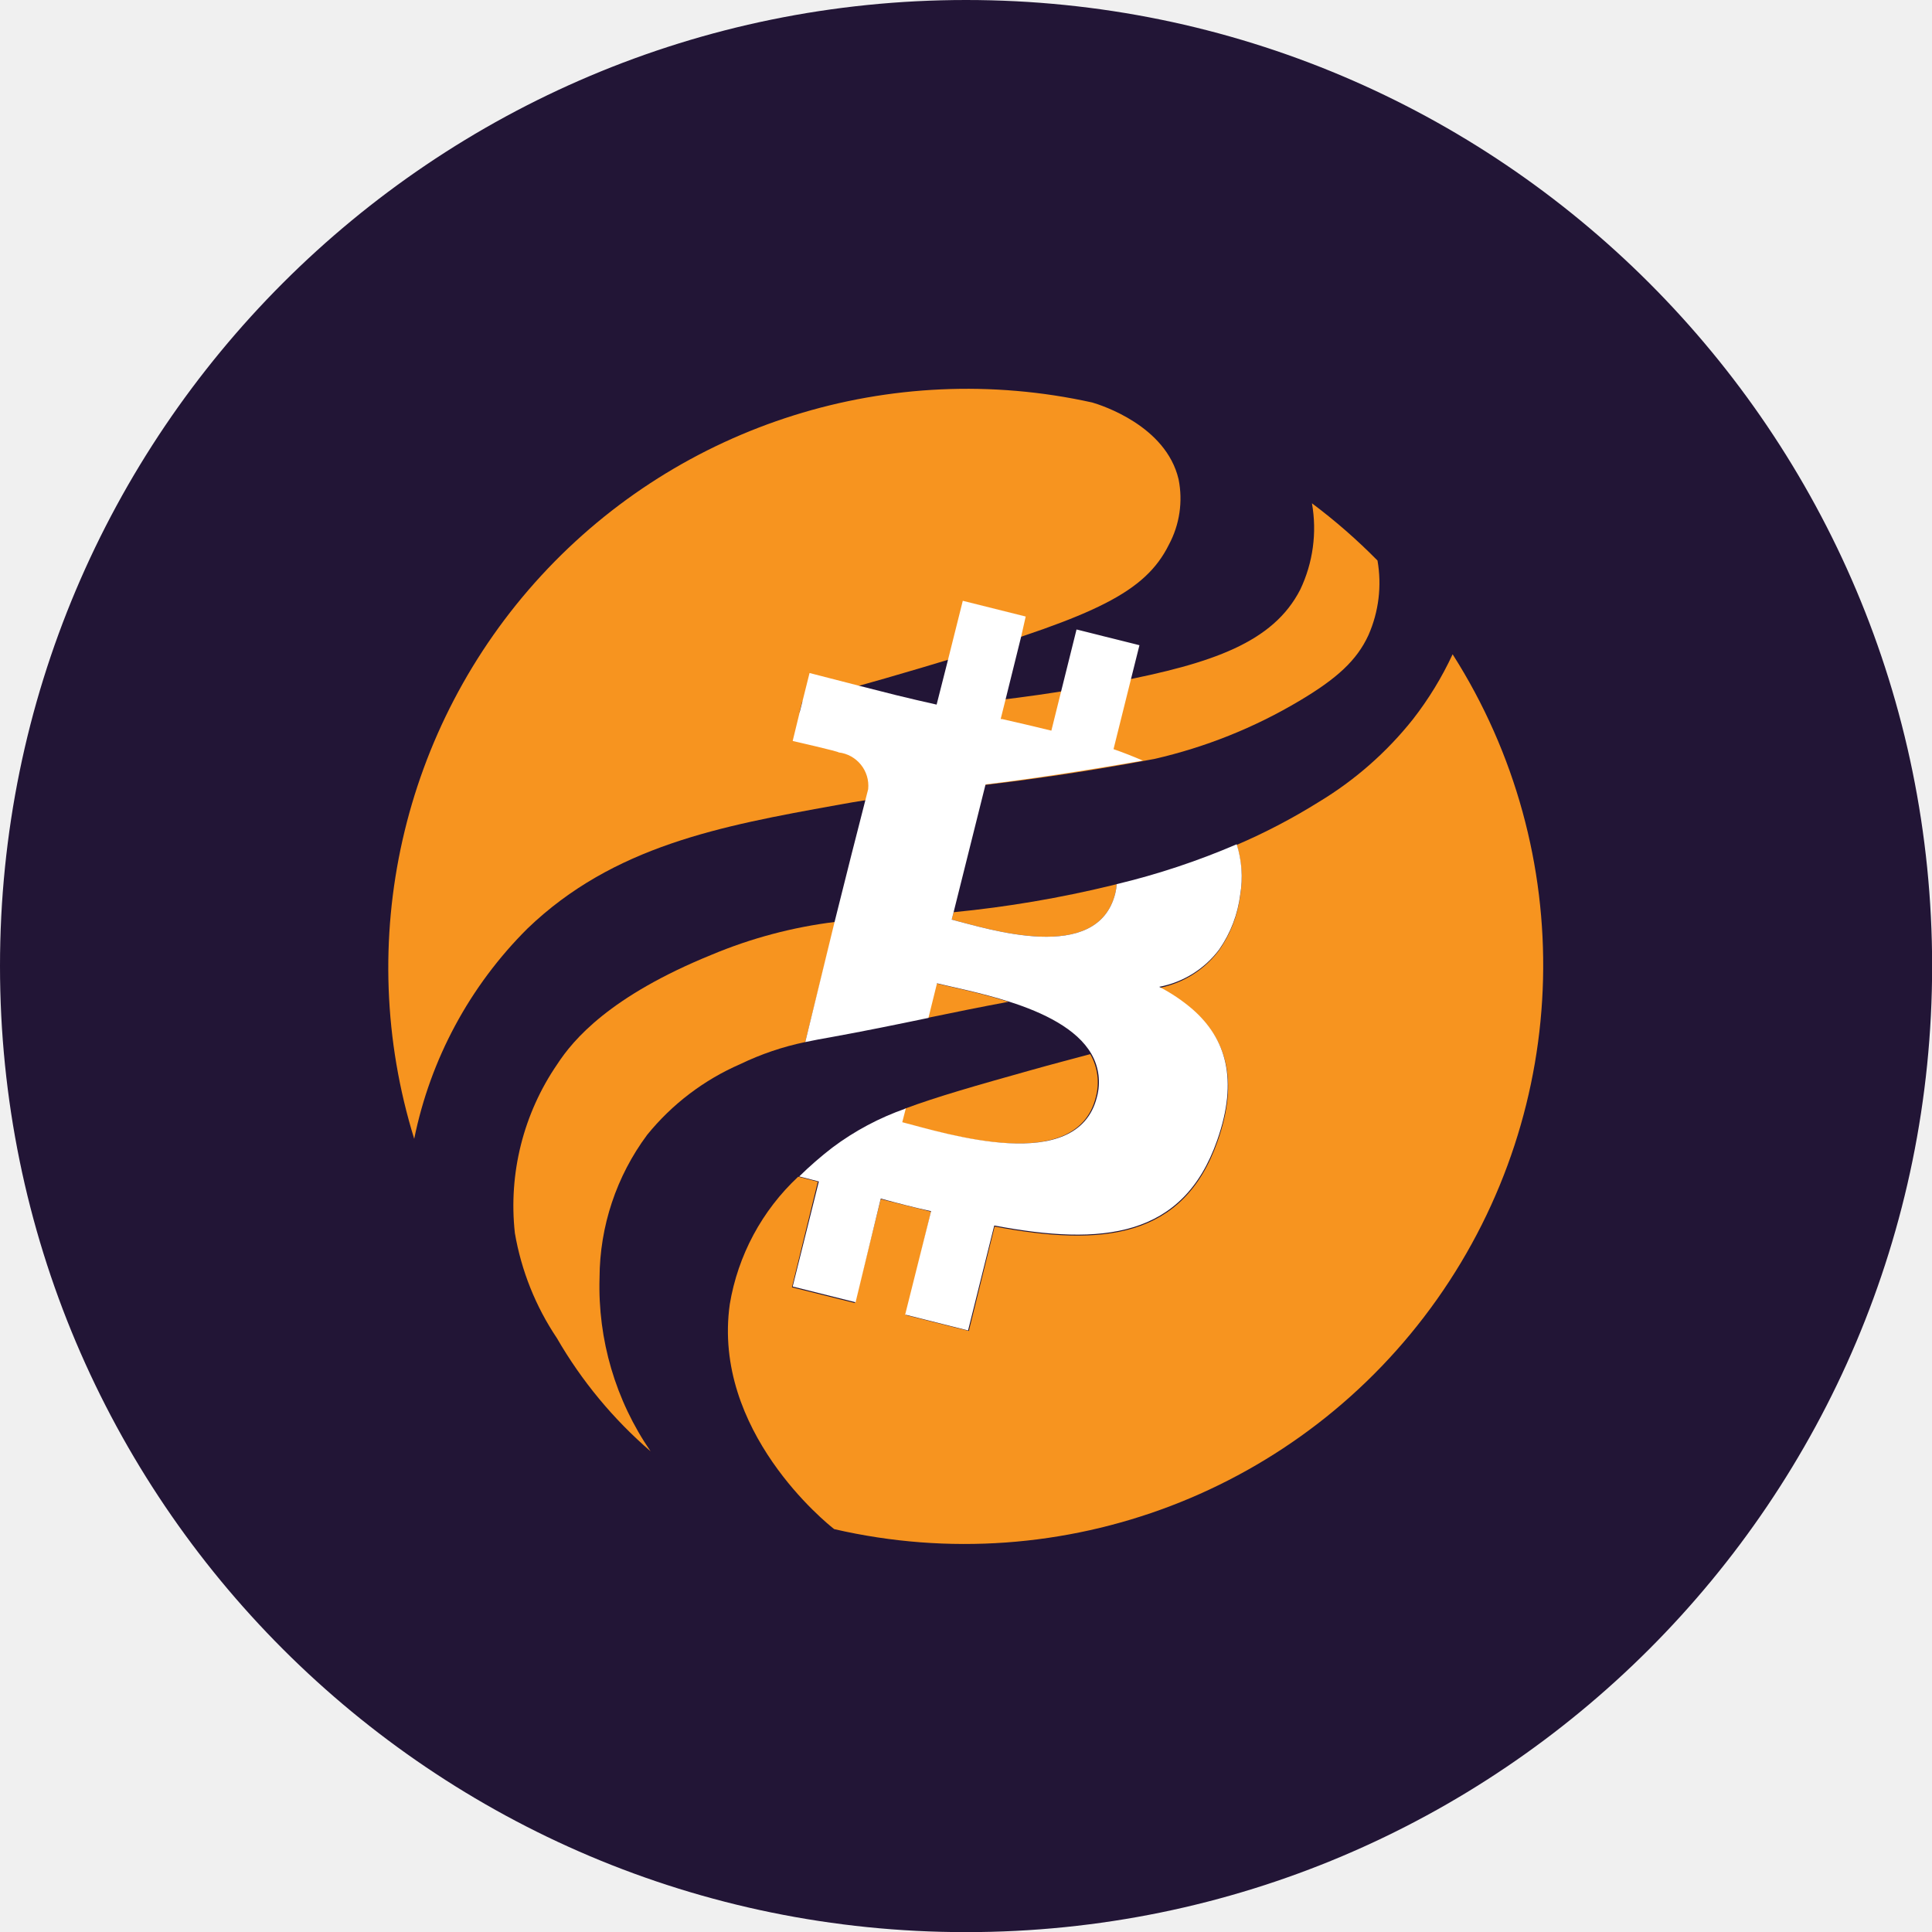
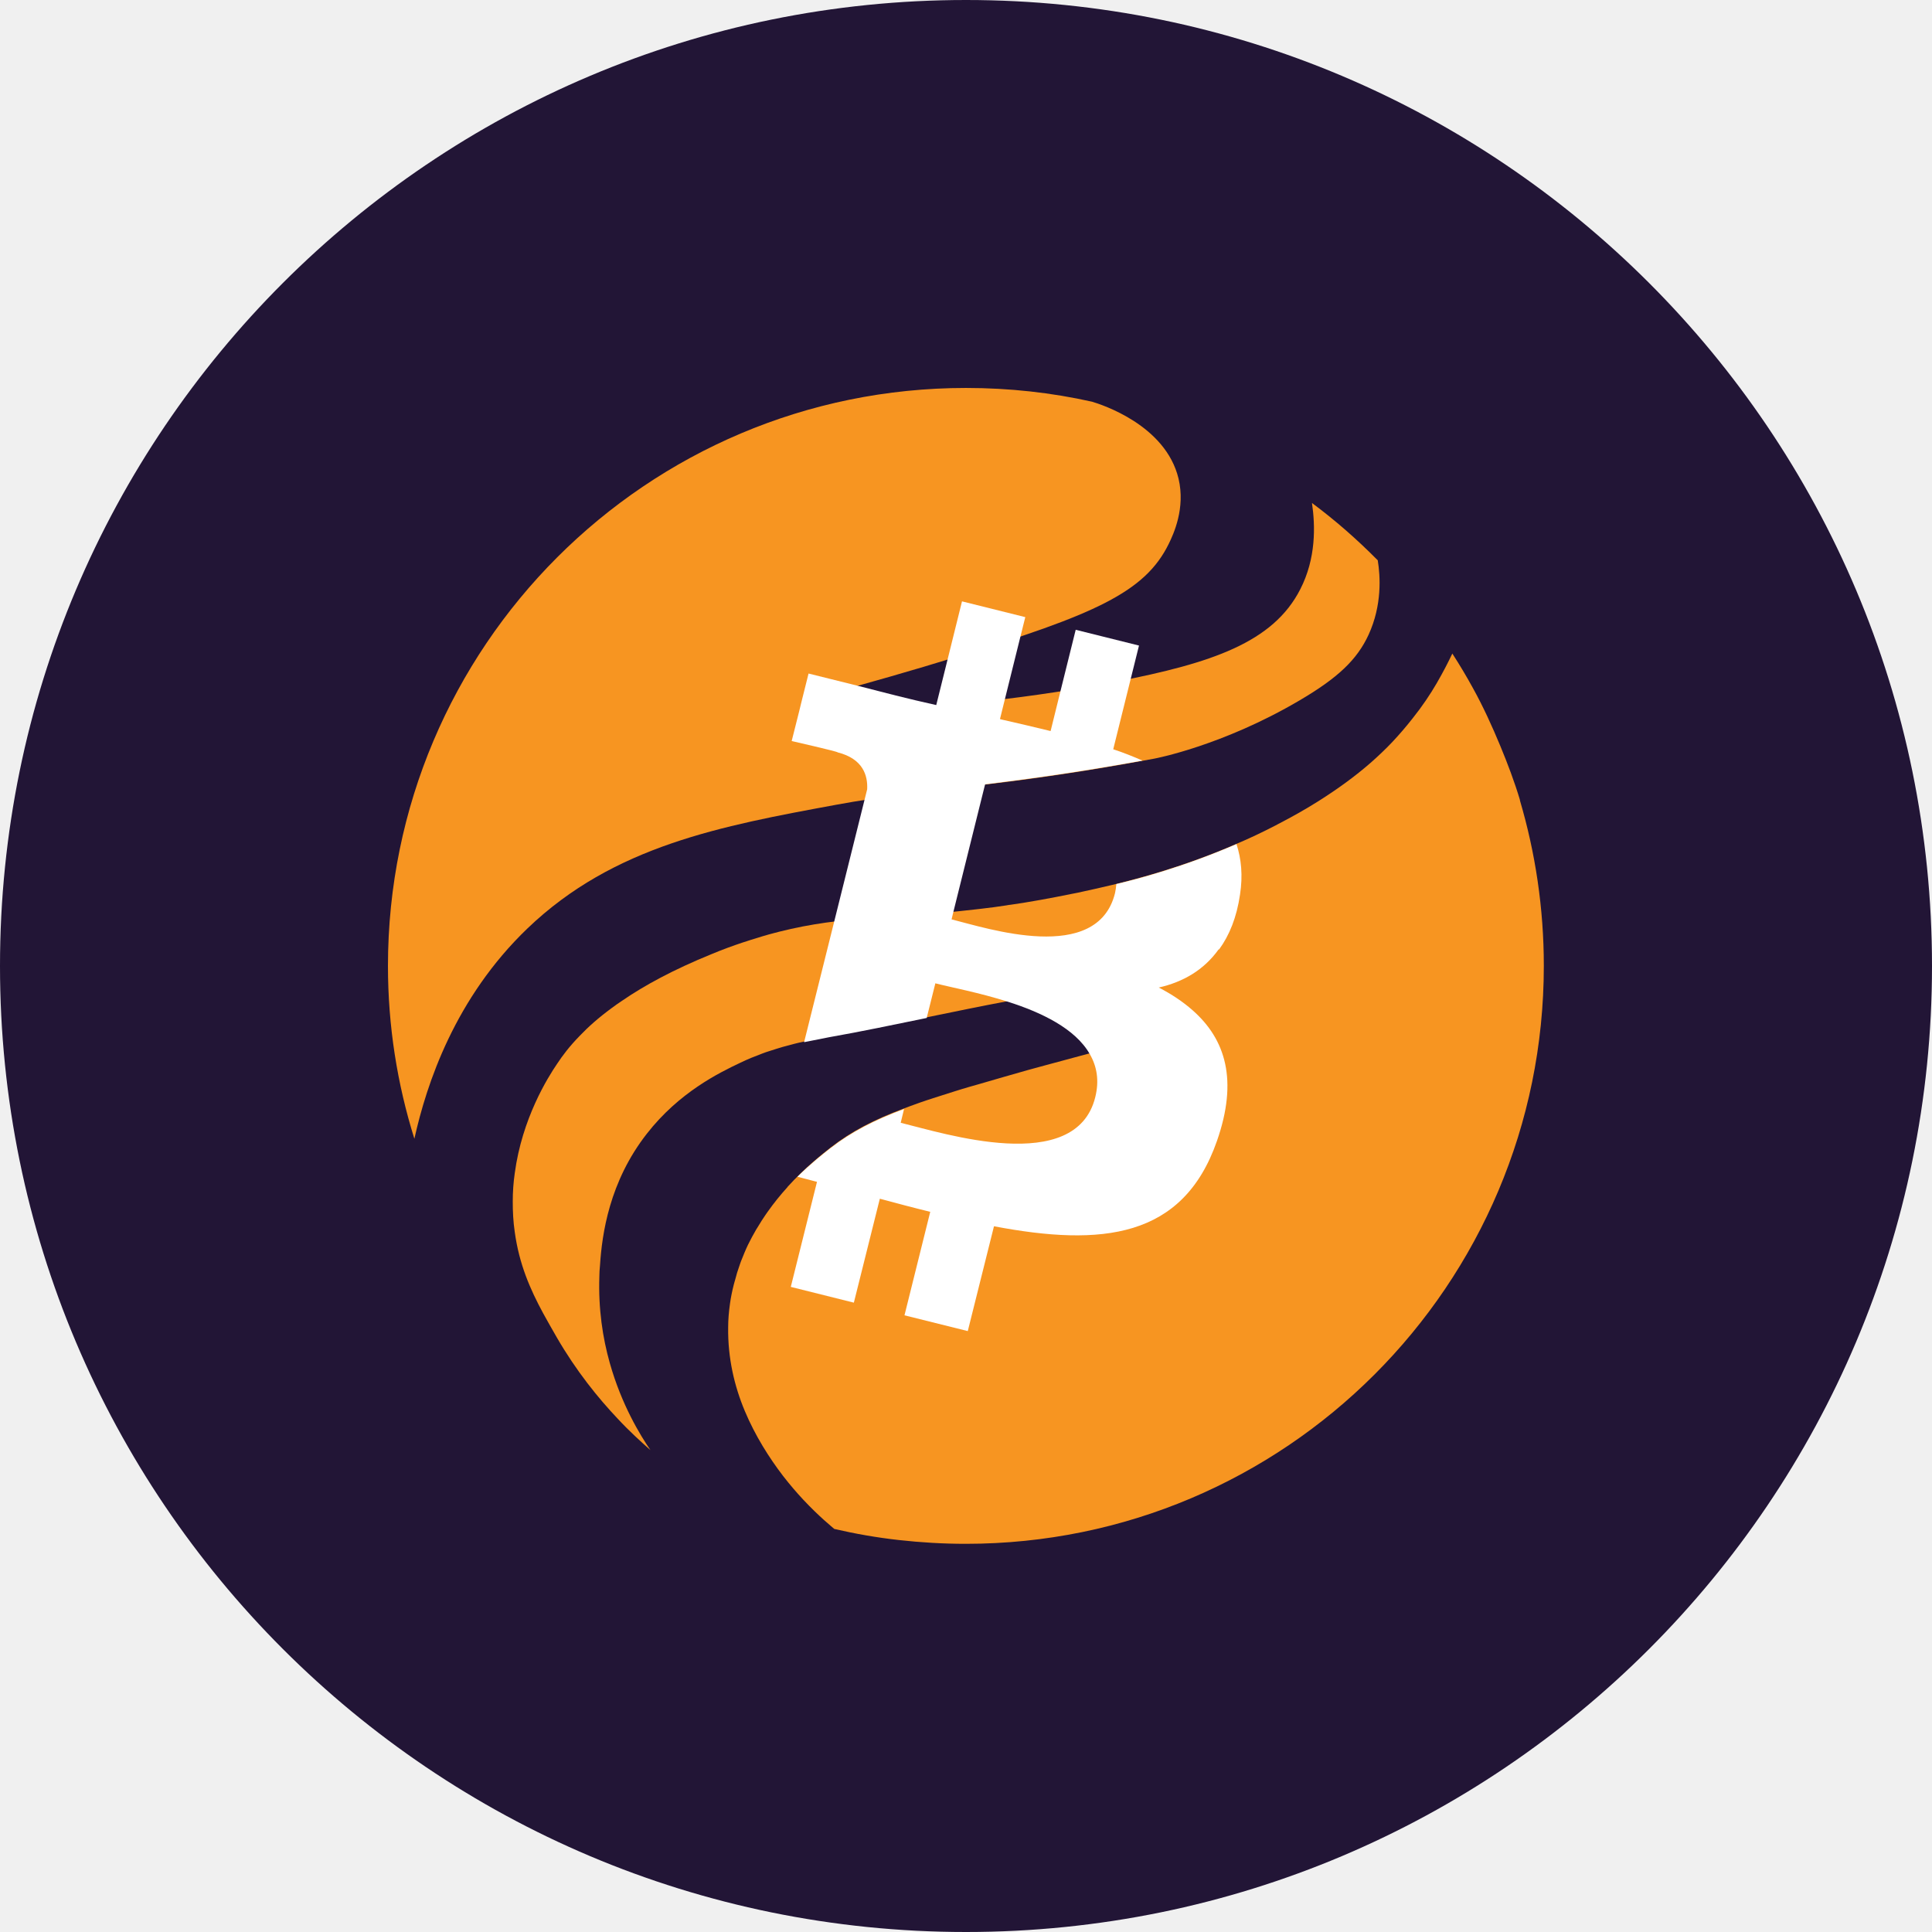
- <svg xmlns="http://www.w3.org/2000/svg" viewBox="0 0 153.55 153.55">
+ <svg xmlns="http://www.w3.org/2000/svg" id="Layer_2" viewBox="0 0 87 87">
  <defs>
-     <style>.cls-1{fill:#221536;}.cls-2{fill:#f7941f;}.cls-3{fill:#fff;}</style>
+     <style>.cls-1{fill:#fff;}.cls-2{fill:#221536;}.cls-3{fill:#f79521;}</style>
  </defs>
-   <g id="Layer_2" data-name="Layer 2">
-     <g id="btc">
-       <g id="Logo">
-         <circle class="cls-1" cx="76.78" cy="76.78" r="76.78" />
-         <path class="cls-2" d="M75.79,72.5l-.15.59c2.84.71,11.59,3.59,13-2.09h0a3.8,3.8,0,0,0,.11-.73l-.35.09A90.29,90.29,0,0,1,75.79,72.5Z" />
-         <path class="cls-2" d="M71.9,88.12l-.28,1.09c3.41.85,13.92,4.22,15.47-2h0a4.49,4.49,0,0,0-.44-3.43c-1.45.39-3,.79-4.77,1.29C77.6,86.27,74.44,87.17,71.9,88.12Z" />
-         <path class="cls-2" d="M115.45,52a26.73,26.73,0,0,1-3.15,5.16,28.07,28.07,0,0,1-7.49,6.58,48.18,48.18,0,0,1-6.52,3.41,8.56,8.56,0,0,1,.28,4h0a9.72,9.72,0,0,1-1.67,4.36,7.77,7.77,0,0,1-4.74,3,13.55,13.55,0,0,1,2.67,1.8c2.63,2.31,3.64,5.56,1.94,10.39-2.71,7.75-9.15,8.4-17.72,6.78L77,105.78l-5-1.26L74,96.3c-1.31-.32-2.64-.67-4-1l-2.06,8.26-5-1.25L65,93.92l-1.56-.4A17.89,17.89,0,0,0,58,103.66c-1.41,10.07,7.7,17.41,8.3,17.87A46,46,0,0,0,115.45,52Z" />
-         <path class="cls-2" d="M56.56,75.88c-8.09,3.29-11,6.75-12.27,8.7A19.88,19.88,0,0,0,40.92,98a21.5,21.5,0,0,0,3.34,8.35,35,35,0,0,0,7.45,9h0a23.1,23.1,0,0,1-4.06-13.79,19.17,19.17,0,0,1,3.78-11.36,19.57,19.57,0,0,1,7.41-5.63A22.26,22.26,0,0,1,64,82.82l2.38-9.55A37.16,37.16,0,0,0,56.56,75.88Z" />
-         <path class="cls-2" d="M74.38,78.15,73.7,80.9c2.14-.44,4.29-.88,6.45-1.28C77.87,78.89,75.63,78.46,74.38,78.15Z" />
-         <path class="cls-2" d="M66.43,64c7.38-1.37,13-1.37,25.31-3.68a39.9,39.9,0,0,0,11.52-4.61c3-1.78,4.58-3.23,5.5-5.23a10.29,10.29,0,0,0,.72-5.93A45.92,45.92,0,0,0,104.27,40a11.36,11.36,0,0,1-.93,6.86c-2.16,4.21-7,5.86-14.58,7.33a137.13,137.13,0,0,1-25.22,2.42l.22-.86h0c4.69-1.26,8.76-2.45,12.08-3.46,11.18-3.4,15.17-5.19,17.06-9a7.77,7.77,0,0,0,.77-5.2c-1-4.25-6.11-5.88-6.86-6.1A46,46,0,0,0,32.92,90.51a32.77,32.77,0,0,1,9-16.71C48.76,67.22,57.34,65.64,66.43,64Z" />
-         <path class="cls-3" d="M96.9,75.46h0a9.72,9.72,0,0,0,1.67-4.36h0a8.56,8.56,0,0,0-.28-4,58.68,58.68,0,0,1-9.54,3.17,3.8,3.8,0,0,1-.11.73h0c-1.41,5.68-10.16,2.8-13,2.09l.15-.59,2.36-9.44h0l.18-.72h0c3.41-.41,7.37-1,12.5-1.89-.75-.32-1.52-.63-2.33-.91l1.4-5.62.66-2.64-5-1.25-1.22,4.9-.78,3.14c-1.29-.32-2.6-.62-3.91-.92l-.12,0,.39-1.56,1.24-5L81.52,49l-5-1.25-1.16,4.63L74.44,56c-1.1-.25-2.17-.49-3.21-.75v0l-3-.76-3.89-1-.55,2.2-.22.86L63,58.89s3.73.85,3.65.91A2.67,2.67,0,0,1,69,62.72Q67.64,68,66.33,73.27L64,82.82c.68-.14,1.34-.27,2-.38,2.6-.47,5.2-1,7.79-1.54l.68-2.75c1.25.31,3.49.74,5.77,1.47,2.66.85,5.34,2.13,6.5,4.14a4.49,4.49,0,0,1,.44,3.43h0c-1.55,6.24-12.06,2.87-15.47,2l.28-1.09a21.6,21.6,0,0,0-5.84,3.11,29.2,29.2,0,0,0-2.63,2.29l1.56.4-2.08,8.35,5,1.25L70,95.26c1.37.37,2.7.72,4,1l-2.06,8.22,5,1.26,2.08-8.34c8.57,1.62,15,1,17.72-6.78,1.7-4.83.69-8.08-1.94-10.39a13.55,13.55,0,0,0-2.67-1.8A7.77,7.77,0,0,0,96.9,75.46Z" />
+   <g id="orbital-btc">
+     <g id="Logo">
+       <circle class="cls-2" cx="43.5" cy="43.5" r="43.5" />
+       <g>
+         <g>
+           <path class="cls-3" d="M68.45,36.04c-.25-.84-.56-1.65-.89-2.45-.37-.89-.77-1.77-1.23-2.6-.29-.53-.6-1.05-.93-1.56-.18,.38-.41,.83-.7,1.33-.29,.5-.65,1.04-1.09,1.59-.29,.37-.59,.72-.9,1.05-.31,.33-.65,.65-.99,.95-.7,.61-1.47,1.17-2.34,1.72-.6,.38-1.21,.72-1.81,1.03-.04,.02-.09,.05-.13,.07-.6,.31-1.19,.59-1.76,.83-2.55,1.11-4.75,1.64-5.6,1.85-.54,.13-1.05,.24-1.55,.35-.1,.02-.21,.04-.31,.06-.47,.1-.92,.18-1.35,.26-.08,.01-.15,.03-.23,.04-.39,.07-.76,.13-1.12,.18-.06,0-.13,.02-.2,.03-.39,.06-.76,.11-1.12,.15-.09,.01-.17,.02-.26,.03-3.68,.43-5.9,.26-8.87,1.01-.06,.02-.13,.04-.19,.05-.35,.09-.71,.2-1.09,.32-.11,.04-.22,.07-.34,.11-.45,.15-.92,.32-1.42,.53-1.72,.7-3.02,1.41-4.01,2.09-.17,.11-.32,.22-.47,.33-.6,.44-1.07,.86-1.44,1.25-.47,.48-.79,.91-1.02,1.26-.43,.63-1.58,2.47-1.91,4.93-.06,.41-.09,.84-.09,1.28,0,.44,.02,.9,.09,1.37,.2,1.45,.69,2.57,1.28,3.66,.2,.36,.4,.72,.61,1.08,.88,1.52,1.86,2.73,2.75,3.67,.53,.57,1.04,1.03,1.47,1.41h0c-.46-.67-1.3-2.04-1.83-3.92-.32-1.13-.52-2.44-.47-3.9,0-.15,.01-.32,.03-.52,.09-1.37,.41-3.74,2.11-5.91,1.45-1.86,3.25-2.74,4.2-3.19h0c.35-.17,.68-.3,1-.42,.11-.04,.21-.08,.32-.11,.21-.07,.41-.13,.61-.19,.33-.09,.66-.18,.96-.24,.39-.08,.76-.15,1.11-.22,1.48-.26,2.94-.57,4.41-.87h0c1.22-.25,2.43-.5,3.65-.73,.31-.06,.62-.12,.93-.18,.76-.14,1.63-.31,2.59-.52l.92,2.83c-.25,.07-.49,.15-.75,.22-.63,.17-1.31,.35-2.04,.55-.22,.06-.43,.12-.66,.18l-.11,.03c-.39,.11-.76,.22-1.12,.32-.21,.06-.42,.12-.62,.18-.3,.09-.59,.17-.87,.25-.23,.07-.45,.13-.66,.2-.23,.07-.45,.14-.66,.21-.21,.07-.42,.13-.62,.2-.2,.07-.39,.13-.57,.2-.15,.05-.29,.11-.43,.16h0c-1.34,.5-2.37,1.03-3.31,1.76-.39,.31-1.15,.9-1.94,1.77l-.02,.03c-.3,.33-.6,.7-.89,1.11-.03,.04-.06,.09-.09,.13-.11,.16-.22,.33-.32,.5-.03,.05-.07,.11-.1,.16-.13,.22-.25,.45-.37,.69h0c-.11,.23-.21,.48-.31,.73-.03,.07-.05,.15-.08,.23-.07,.19-.13,.39-.18,.59-.02,.08-.05,.16-.07,.25-.07,.28-.13,.56-.17,.86-.05,.36-.08,.71-.08,1.05-.02,1.38,.28,2.65,.75,3.77s1.1,2.11,1.72,2.92c.31,.4,.62,.76,.91,1.07,.72,.77,1.3,1.23,1.4,1.32,.95,.22,1.92,.39,2.91,.5,.99,.11,1.99,.17,3.01,.17,14.38,0,26.03-11.66,26.03-26.03,0-2.59-.38-5.09-1.08-7.46Z" />
+           <path class="cls-3" d="M62.03,25.22c-.92-.93-1.9-1.79-2.95-2.57,.15,1.03,.19,2.49-.53,3.89-1.22,2.39-3.99,3.32-8.26,4.15-3.37,.65-8,1.29-13.66,1.36l.05-.63c2.42-.66,4.55-1.27,6.29-1.81,6.33-1.93,8.59-2.94,9.66-5.12,.21-.43,.76-1.6,.44-2.94-.58-2.41-3.46-3.33-3.89-3.46-1.83-.41-3.73-.62-5.68-.62-14.38,0-26.03,11.66-26.03,26.03,0,2.71,.42,5.32,1.19,7.78,.55-2.48,1.83-6.34,5.09-9.47,3.89-3.73,8.75-4.62,13.9-5.57,4.18-.77,7.35-.77,14.34-2.08,0,0,3.05-.57,6.53-2.62,1.72-1.01,2.59-1.83,3.11-2.96,.61-1.33,.53-2.63,.41-3.36Z" />
+         </g>
+         <path class="cls-1" d="M54.9,42.75h0c.46-.63,.79-1.44,.94-2.47h0c.13-.85,.06-1.6-.16-2.27-2.38,1.03-4.44,1.57-5.41,1.8-.01,.14-.03,.27-.06,.41h0c-.8,3.22-5.76,1.58-7.36,1.18l.08-.33,1.33-5.35h0l.1-.4h0c1.94-.24,4.18-.54,7.09-1.07-.42-.18-.86-.36-1.32-.51l.79-3.18,.37-1.49-2.85-.71-.69,2.78-.44,1.78c-.73-.18-1.47-.35-2.21-.52l-.07-.02,.22-.89,.7-2.82,.22-.88-2.85-.71-.65,2.62-.51,2.05c-.62-.14-1.23-.28-1.82-.43h0l-1.72-.44-2.21-.55-.31,1.24-.12,.49-.33,1.31s2.11,.48,2.07,.51c1.15,.29,1.36,1.05,1.33,1.66-.5,1.99-.99,3.99-1.49,5.98l-1.35,5.41c.39-.08,.76-.15,1.11-.22,1.48-.26,2.94-.57,4.41-.87l.39-1.56c.7,.18,1.98,.42,3.27,.83,1.51,.48,3.03,1.21,3.68,2.35,.32,.55,.44,1.19,.25,1.95h0c-.88,3.54-6.83,1.62-8.76,1.15l.15-.62c-1.34,.5-2.37,1.03-3.31,1.76-.32,.25-.87,.68-1.49,1.29,.29,.08,.59,.15,.88,.23l-1.18,4.73,2.84,.71,1.17-4.68c.78,.21,1.53,.41,2.27,.59l-1.16,4.66,2.85,.71,1.18-4.72c4.85,.92,8.51,.55,10.04-3.84,.96-2.74,.39-4.58-1.1-5.89-.43-.38-.94-.72-1.52-1.02,1.1-.25,2.03-.79,2.69-1.71Z" />
      </g>
    </g>
  </g>
</svg>
